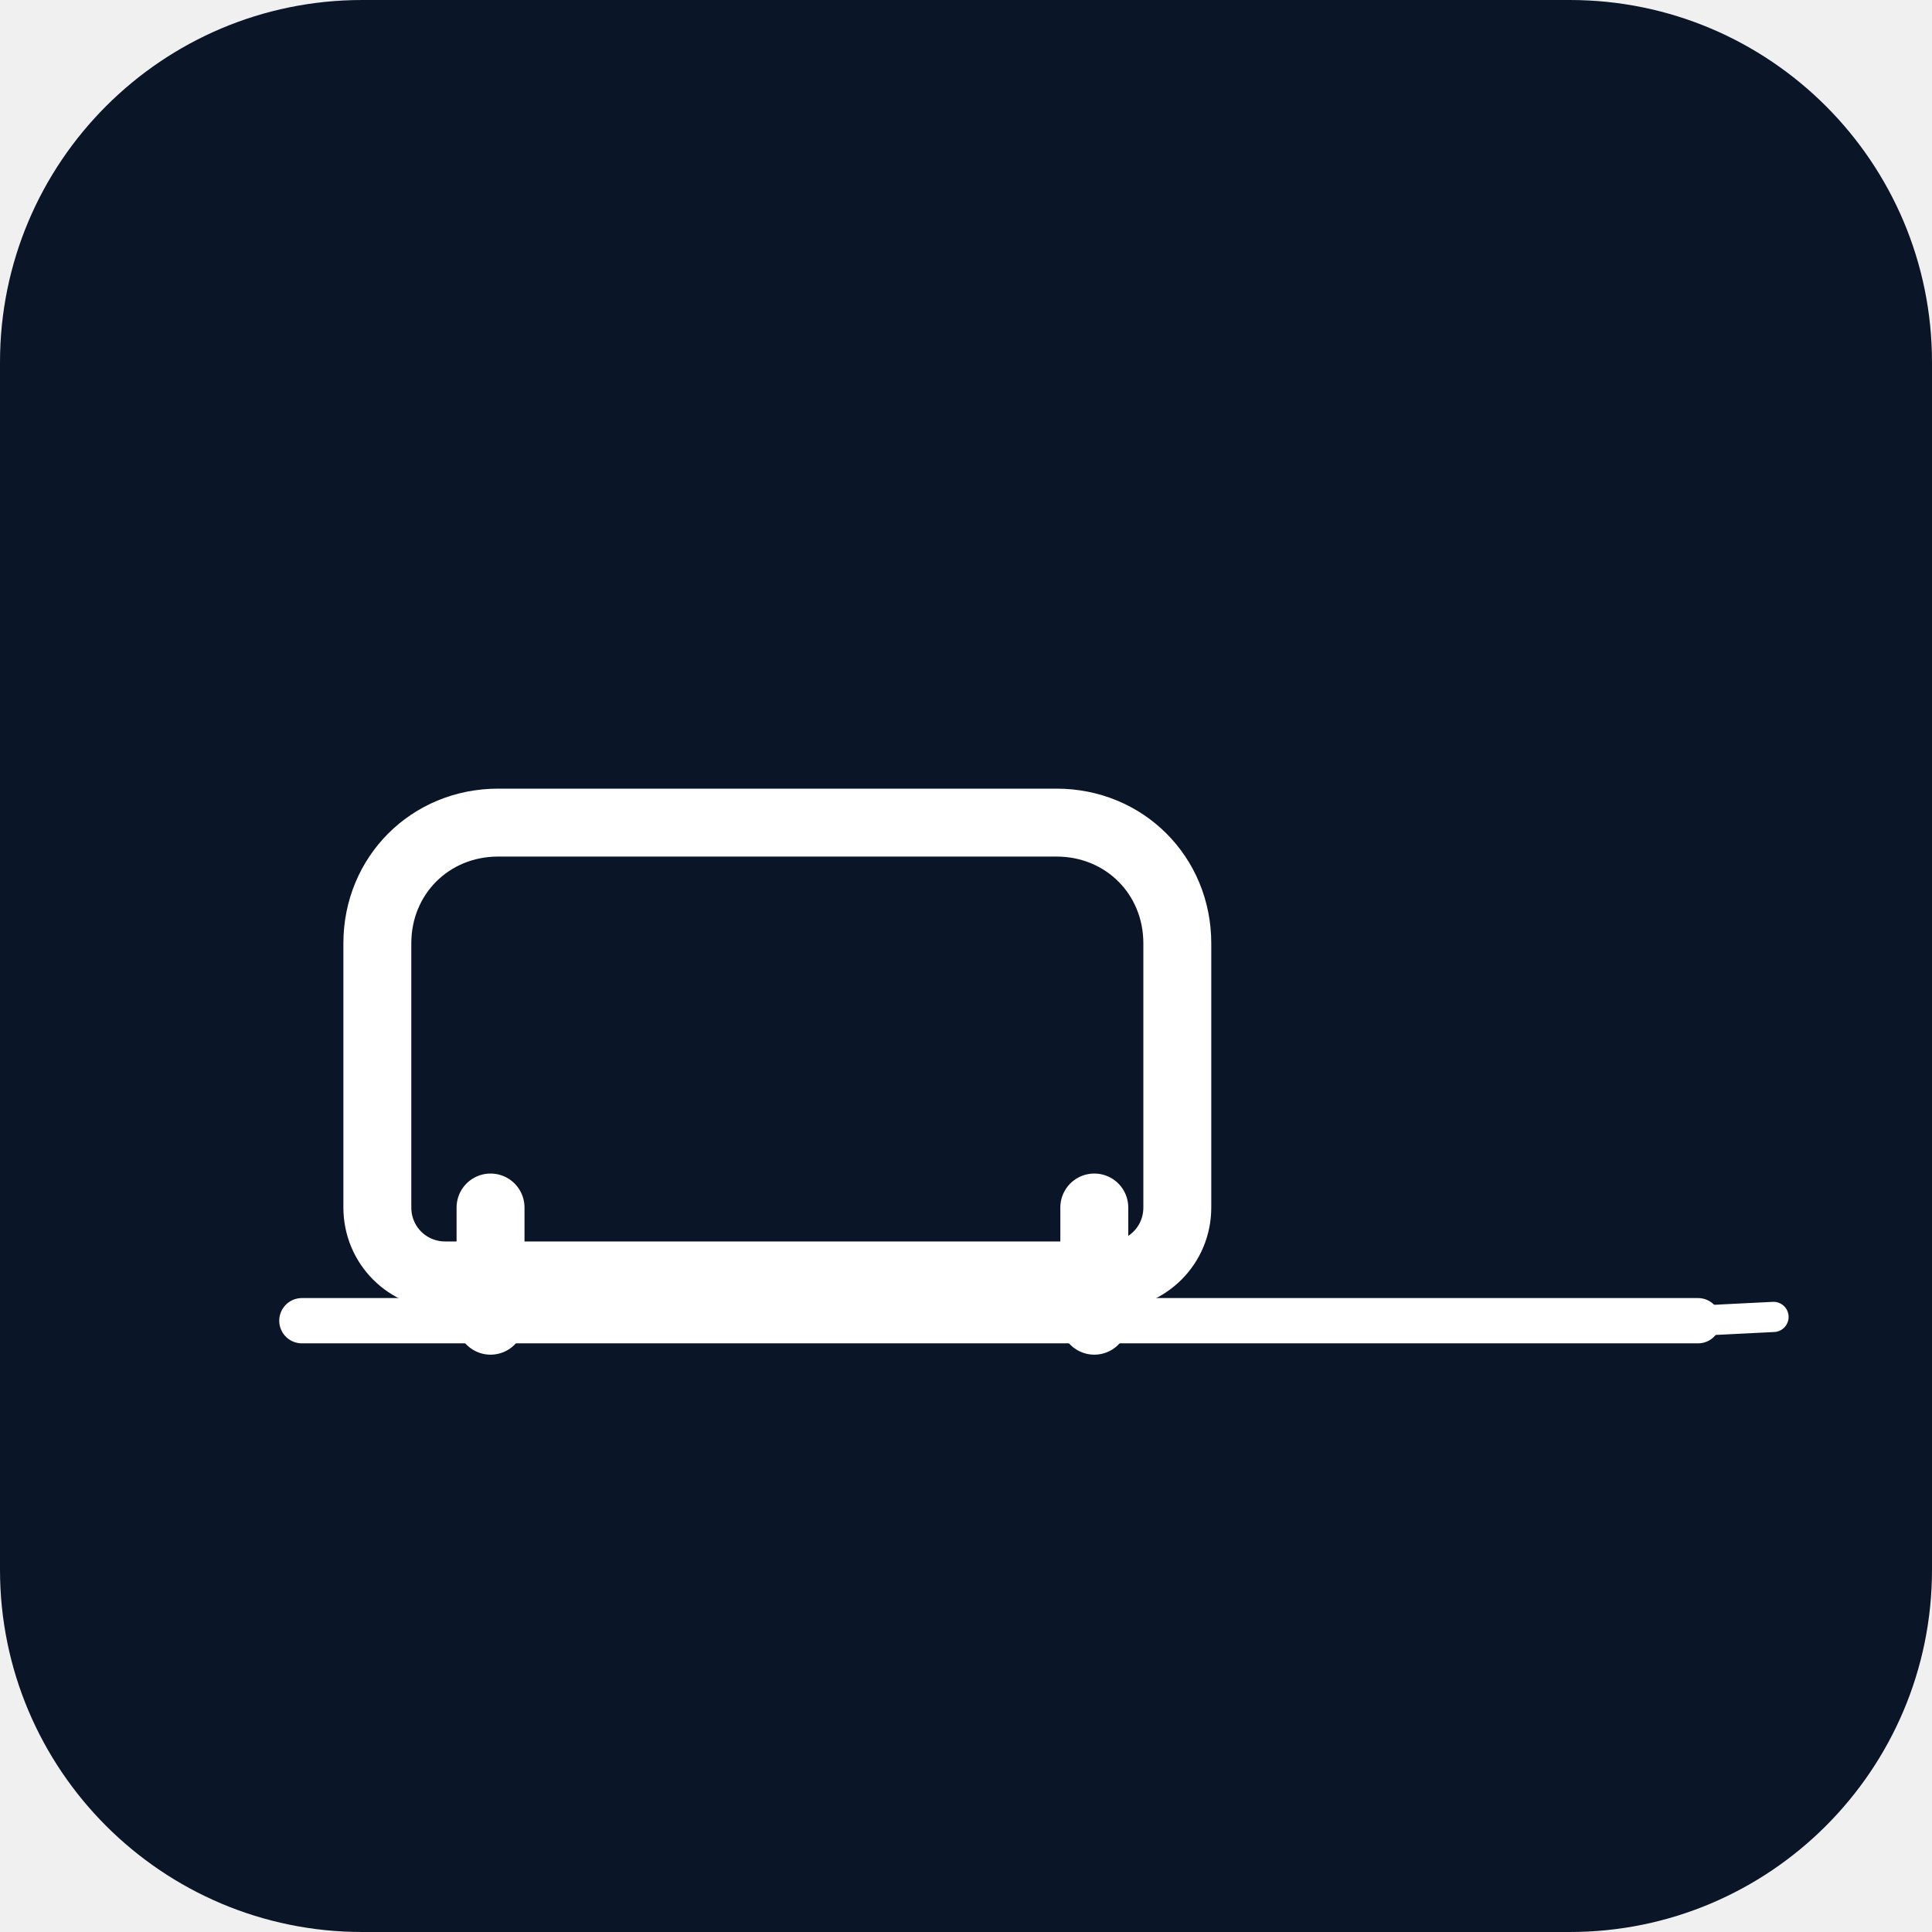
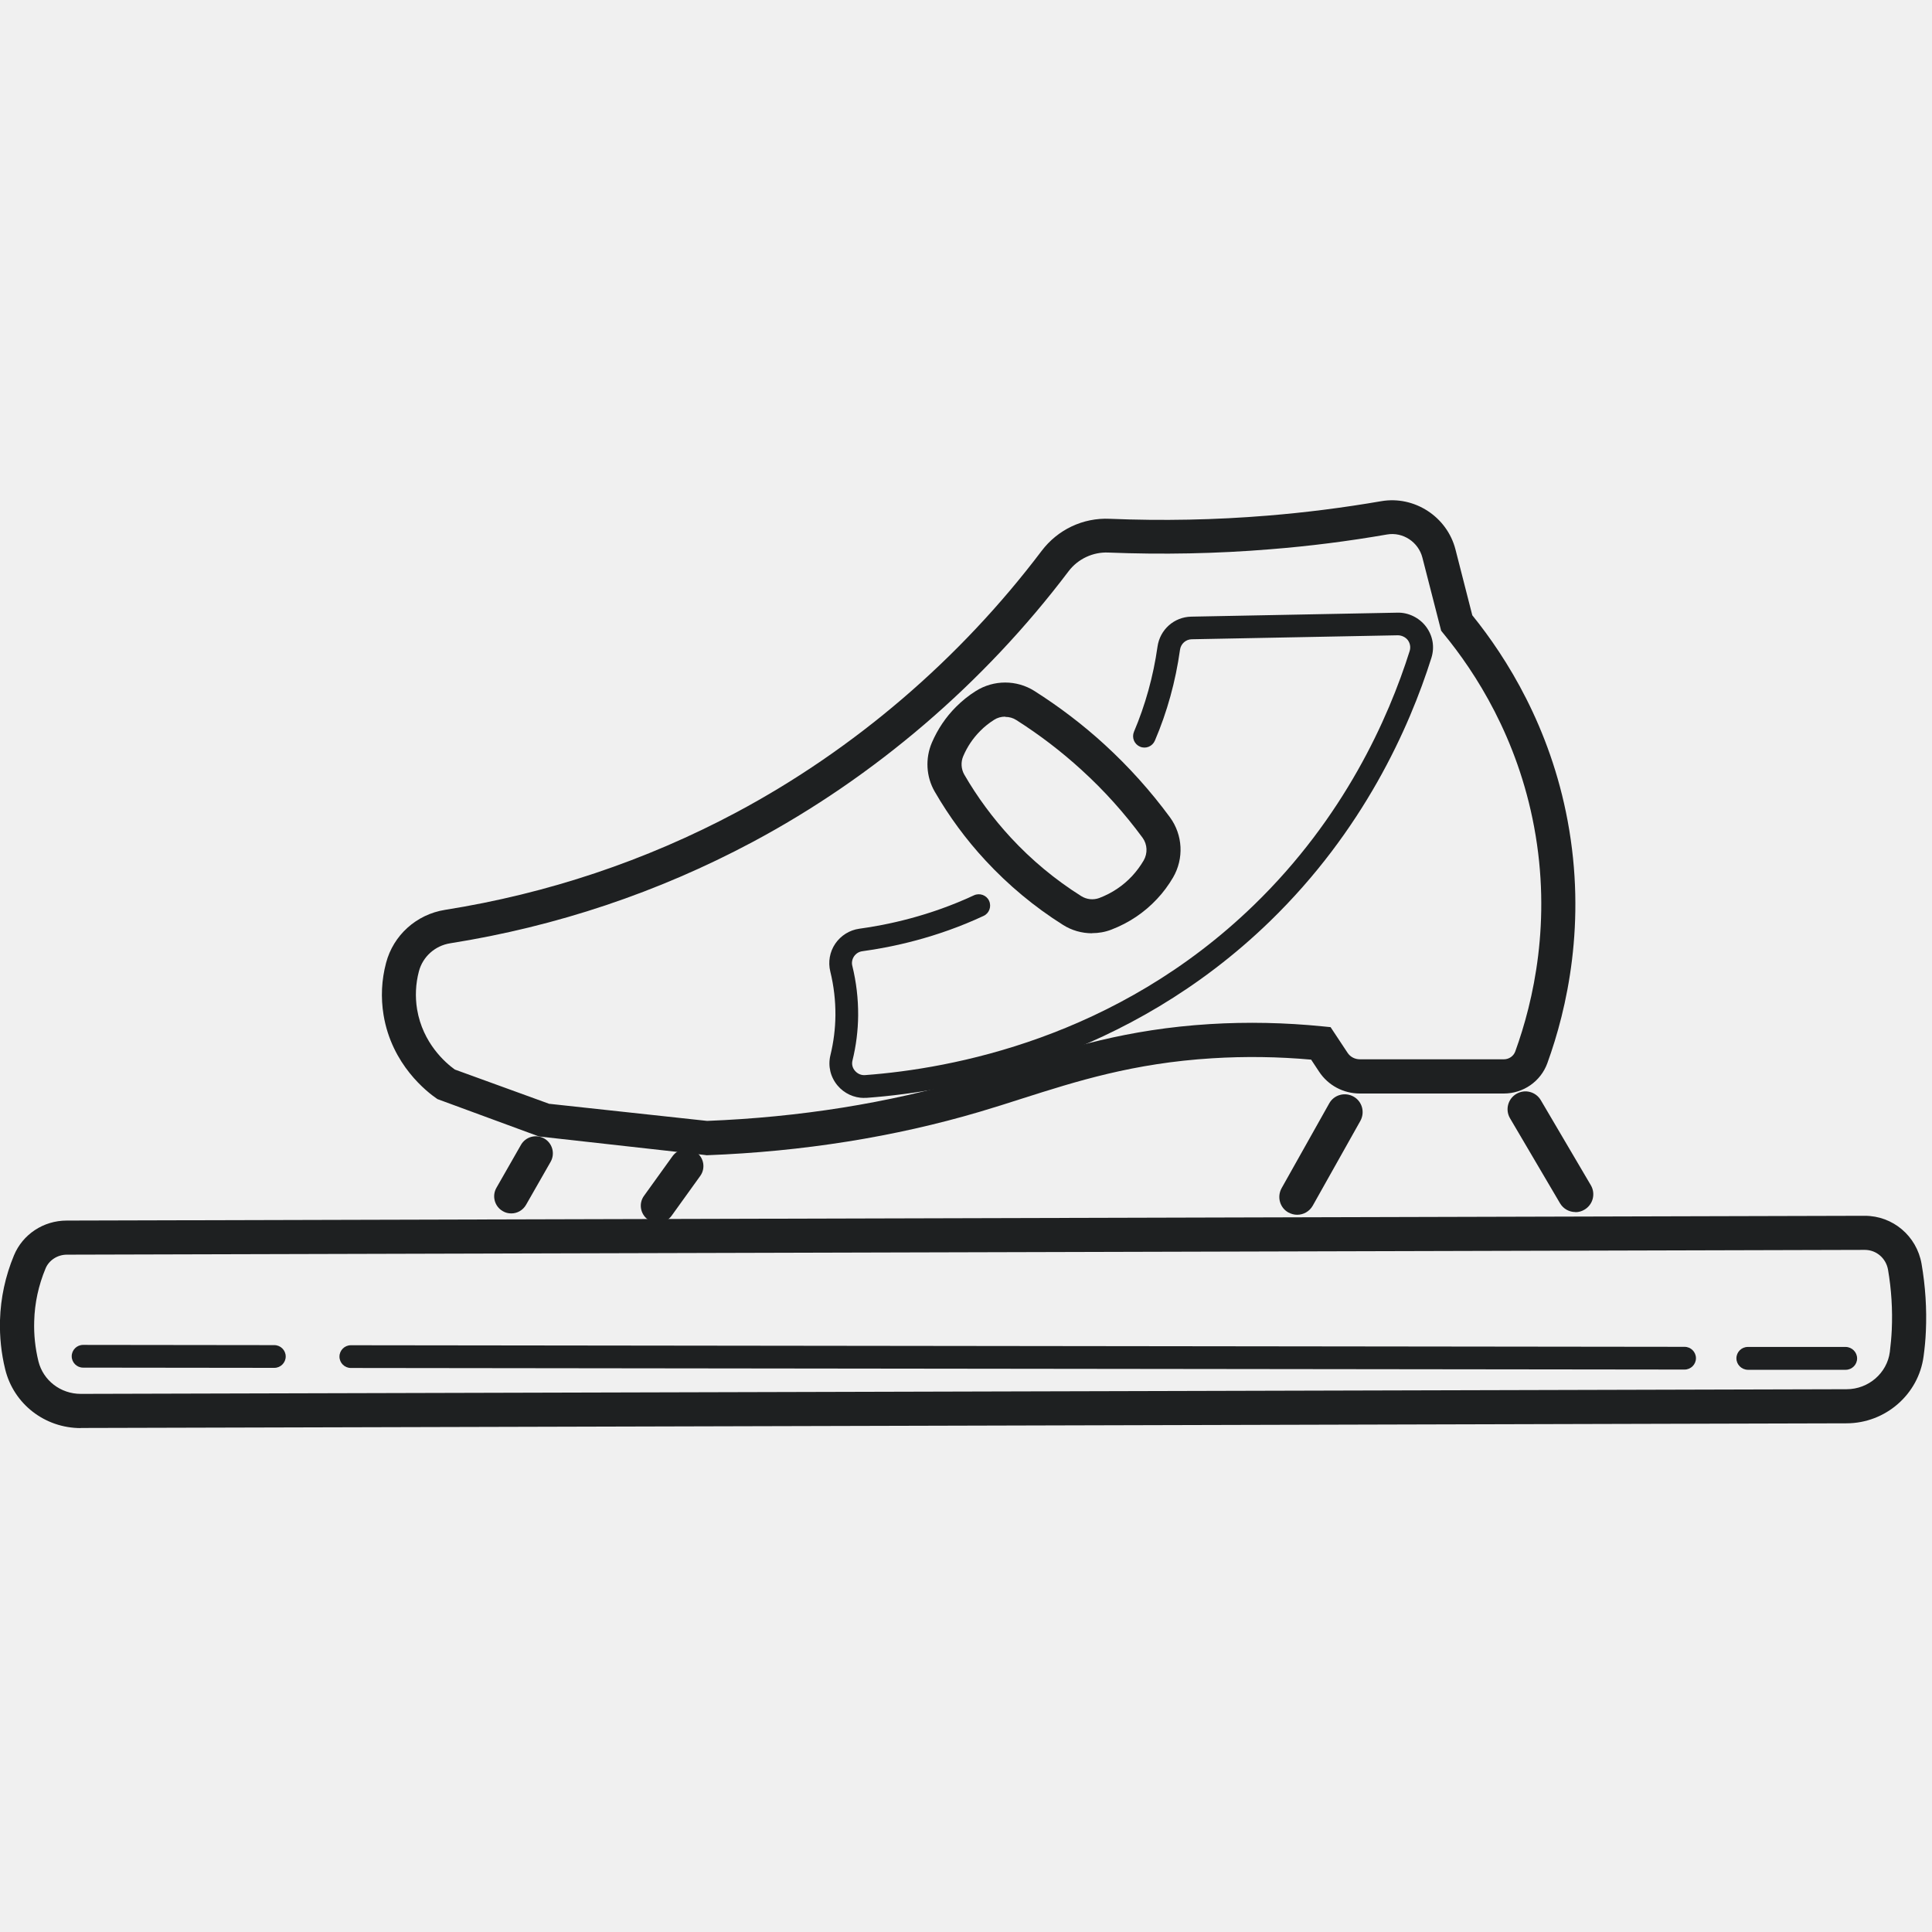
- <svg xmlns="http://www.w3.org/2000/svg" viewBox="0 0 512 512">
-   <rect width="512" height="512" rx="96" fill="#0a1628" />
-   <g fill="none" stroke="white" stroke-width="18" stroke-linecap="round" stroke-linejoin="round">
-     <path d="M100 250c0-18 14-32 32-32h148c18 0 32 14 32 32v70c0 10-8 18-18 18H118c-10 0-18-8-18-18v-70z" />
-     <path d="M80 350 L450 350" stroke-width="12" />
-     <path d="M130 320 L130 350 M290 320 L290 350" />
-     <path d="M450 350 L470 349" stroke-width="8" />
+ <svg xmlns="http://www.w3.org/2000/svg" viewBox="0 0 170 170">
+   <g transform="translate(0, 44)" fill="#1e2021">
+     <path d="M62.12,57.64l-14.69-1.64-8.94-3.29c-.93-.63-4.02-3.03-4.74-7.4-.25-1.53-.18-3.07.22-4.58.64-2.44,2.67-4.27,5.19-4.67,9.02-1.43,17.65-4.32,25.64-8.58,10.38-5.54,19.66-13.49,26.85-23,1.41-1.87,3.64-2.94,6-2.83,4.62.19,9.29.1,13.89-.28,3.33-.27,6.69-.7,10-1.27,2.91-.5,5.79,1.36,6.53,4.25l1.48,5.79c3.02,3.73,6.85,9.82,8.39,18.09,1.67,8.95-.05,16.54-1.79,21.33-.58,1.59-2.11,2.66-3.82,2.66h-12.67c-1.45,0-2.79-.71-3.59-1.92l-.7-1.06c-2.9-.26-5.82-.3-8.71-.12-6.95.43-11.93,2.02-16.74,3.55-1.24.4-2.47.79-3.72,1.16-7.48,2.21-15.55,3.5-23.97,3.82h-.11ZM48.28,53.12l13.94,1.51c8.13-.32,15.91-1.56,23.12-3.69,1.23-.36,2.44-.75,3.66-1.14,4.99-1.59,10.14-3.24,17.47-3.69,3.28-.2,6.61-.13,9.9.2l.71.07,1.49,2.25c.24.37.65.58,1.09.58h12.67c.45,0,.85-.28,1-.69,1.61-4.44,3.21-11.47,1.66-19.76-1.46-7.84-5.14-13.57-7.97-17l-.21-.26-1.65-6.43c-.35-1.38-1.72-2.28-3.11-2.04-3.39.59-6.85,1.03-10.27,1.3-4.72.39-9.52.48-14.26.29h0c-1.35-.06-2.67.56-3.49,1.64-7.45,9.86-17.07,18.1-27.83,23.84-8.29,4.42-17.23,7.42-26.58,8.9-1.34.21-2.42,1.18-2.76,2.47-.29,1.1-.34,2.23-.16,3.34.5,2.99,2.51,4.72,3.32,5.3l8.26,3Z" />
+     <path d="M7.11,81.66c-3.17,0-5.9-2.12-6.65-5.16-.35-1.42-.5-2.88-.46-4.34.06-1.96.47-3.87,1.23-5.7.77-1.85,2.59-3.06,4.64-3.06l158.21-.42h.01c2.46,0,4.56,1.77,4.99,4.22.34,1.97.47,3.97.38,5.95-.03.73-.1,1.46-.2,2.19-.44,3.35-3.35,5.89-6.77,5.9l-155.38.41h-.02ZM5.88,66.4c-.82,0-1.57.49-1.87,1.21-.62,1.49-.96,3.05-1,4.64-.04,1.19.09,2.38.37,3.53.42,1.69,1.95,2.87,3.73,2.87h0l155.38-.41c1.92,0,3.56-1.42,3.8-3.28.08-.65.14-1.3.17-1.95.08-1.76-.03-3.54-.33-5.29-.18-1.01-1.03-1.74-2.04-1.74h0l-158.21.42ZM5.88,64.9h0,0Z" />
+     <path d="M162.41,76.53h-8.62c-.55-.01-1-.46-1-1.01s.45-1,1-1h8.62c.55.01,1,.46,1,1.01s-.45,1-1,1Z" />
+     <path d="M148.23,76.51h0l-117.36-.14c-.55,0-1-.45-1-1s.45-1,1-1h0l117.36.14c.55,0,1,.45,1,1s-.45,1-1,1Z" />
+     <path d="M24.14,76.36h0l-16.83-.02c-.55,0-1-.45-1-1s.45-1,1-1h0l16.83.02c.55,0,1,.45,1,1s-.45,1-1,1Z" />
+     <path d="M57.89,63.59c-.3,0-.61-.09-.88-.28-.67-.48-.83-1.42-.34-2.09l2.51-3.49c.49-.67,1.42-.82,2.09-.34.67.48.83,1.42.34,2.09l-2.51,3.49c-.29.41-.75.62-1.22.62Z" />
+     <path d="M44.98,62.77c-.25,0-.51-.06-.74-.2-.72-.41-.97-1.33-.56-2.05l2.16-3.78c.41-.72,1.33-.97,2.05-.56.72.41.97,1.33.56,2.05l-2.16,3.78c-.28.49-.78.76-1.3.76Z" />
+     <path d="M114.14,62.89c-.26,0-.52-.07-.77-.2-.76-.42-1.02-1.38-.6-2.14l4.19-7.46c.42-.76,1.38-1.02,2.14-.6.76.42,1.02,1.38.6,2.14l-4.19,7.46c-.29.51-.82.8-1.37.8ZM138.62,62.65c-.54,0-1.06-.28-1.35-.77l-4.4-7.48c-.44-.75-.19-1.71.56-2.15.75-.44,1.71-.19,2.15.56l4.4,7.48c.44.75.19,1.71-.56,2.15-.25.15-.52.22-.79.22Z" />
+     <path d="M76.04,52.61c-.9,0-1.76-.4-2.34-1.09-.63-.75-.86-1.72-.63-2.67.28-1.15.43-2.33.44-3.51.01-1.29-.14-2.59-.45-3.85-.21-.85-.05-1.74.44-2.46.49-.71,1.25-1.19,2.11-1.31,2.44-.33,6.17-1.11,10.09-2.94.5-.23,1.1-.02,1.33.48.23.5.02,1.1-.48,1.33-4.15,1.94-8.09,2.76-10.67,3.11-.3.04-.56.2-.73.45-.17.25-.23.56-.15.85.35,1.43.52,2.89.51,4.35-.01,1.33-.18,2.67-.5,3.97-.08.32,0,.65.22.9.22.26.55.41.89.38,7.59-.56,22.13-3.24,34.22-14.97,7.92-7.68,11.82-16.39,13.7-22.35.1-.33.04-.67-.16-.95-.21-.28-.57-.43-.88-.43l-18.14.35c-.52.01-.96.4-1.03.93-.39,2.78-1.13,5.47-2.21,7.99-.22.51-.8.75-1.31.53-.51-.22-.74-.8-.53-1.31,1-2.36,1.7-4.87,2.07-7.48.21-1.51,1.46-2.62,2.97-2.65l18.14-.35c.95-.03,1.93.44,2.52,1.23.6.8.77,1.8.47,2.75-1.95,6.18-6,15.21-14.21,23.18-12.55,12.17-27.61,14.95-35.47,15.53-.07,0-.15,0-.22,0Z" />
+     <path d="M96.09,38.12c-.9,0-1.79-.25-2.56-.74-2.51-1.58-4.8-3.49-6.81-5.66-1.71-1.84-3.21-3.88-4.47-6.06-.76-1.31-.85-2.92-.25-4.32.51-1.18,1.22-2.24,2.12-3.14.53-.53,1.11-1,1.75-1.4,1.57-.99,3.59-.99,5.15,0,2.19,1.39,4.27,2.97,6.18,4.72,2.12,1.94,4.05,4.09,5.75,6.4,1.13,1.55,1.24,3.62.27,5.29-.4.68-.87,1.32-1.41,1.89-1.11,1.19-2.46,2.1-4.02,2.7-.54.21-1.12.31-1.69.31ZM88.44,19.06c-.34,0-.68.09-.97.28h0c-.44.28-.86.61-1.22.98-.63.63-1.13,1.37-1.49,2.21-.23.53-.19,1.14.09,1.63,1.15,1.99,2.53,3.85,4.08,5.53,1.83,1.98,3.92,3.72,6.21,5.16.48.3,1.06.36,1.58.17,1.13-.43,2.1-1.08,2.9-1.94.38-.41.72-.87,1.01-1.36.37-.64.33-1.42-.09-2-1.58-2.15-3.38-4.16-5.36-5.96-1.78-1.63-3.72-3.11-5.75-4.4-.29-.19-.63-.28-.97-.28ZM86.66,18.07h0,0Z" />
  </g>
</svg>
